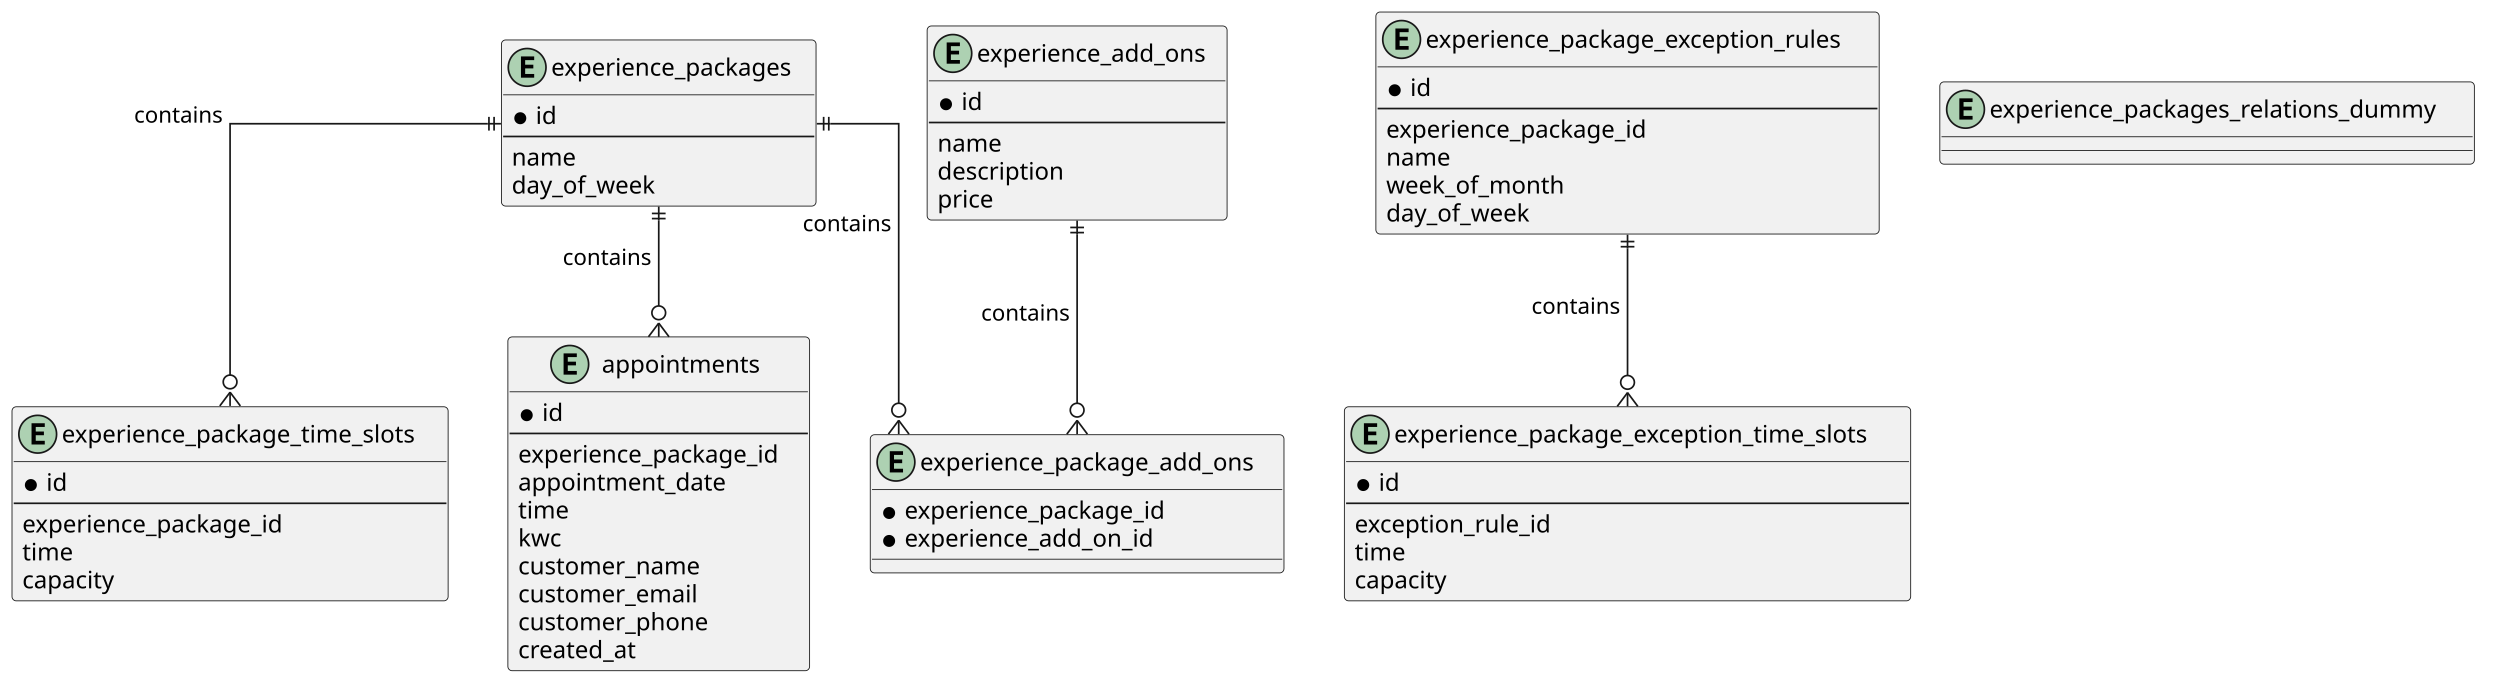
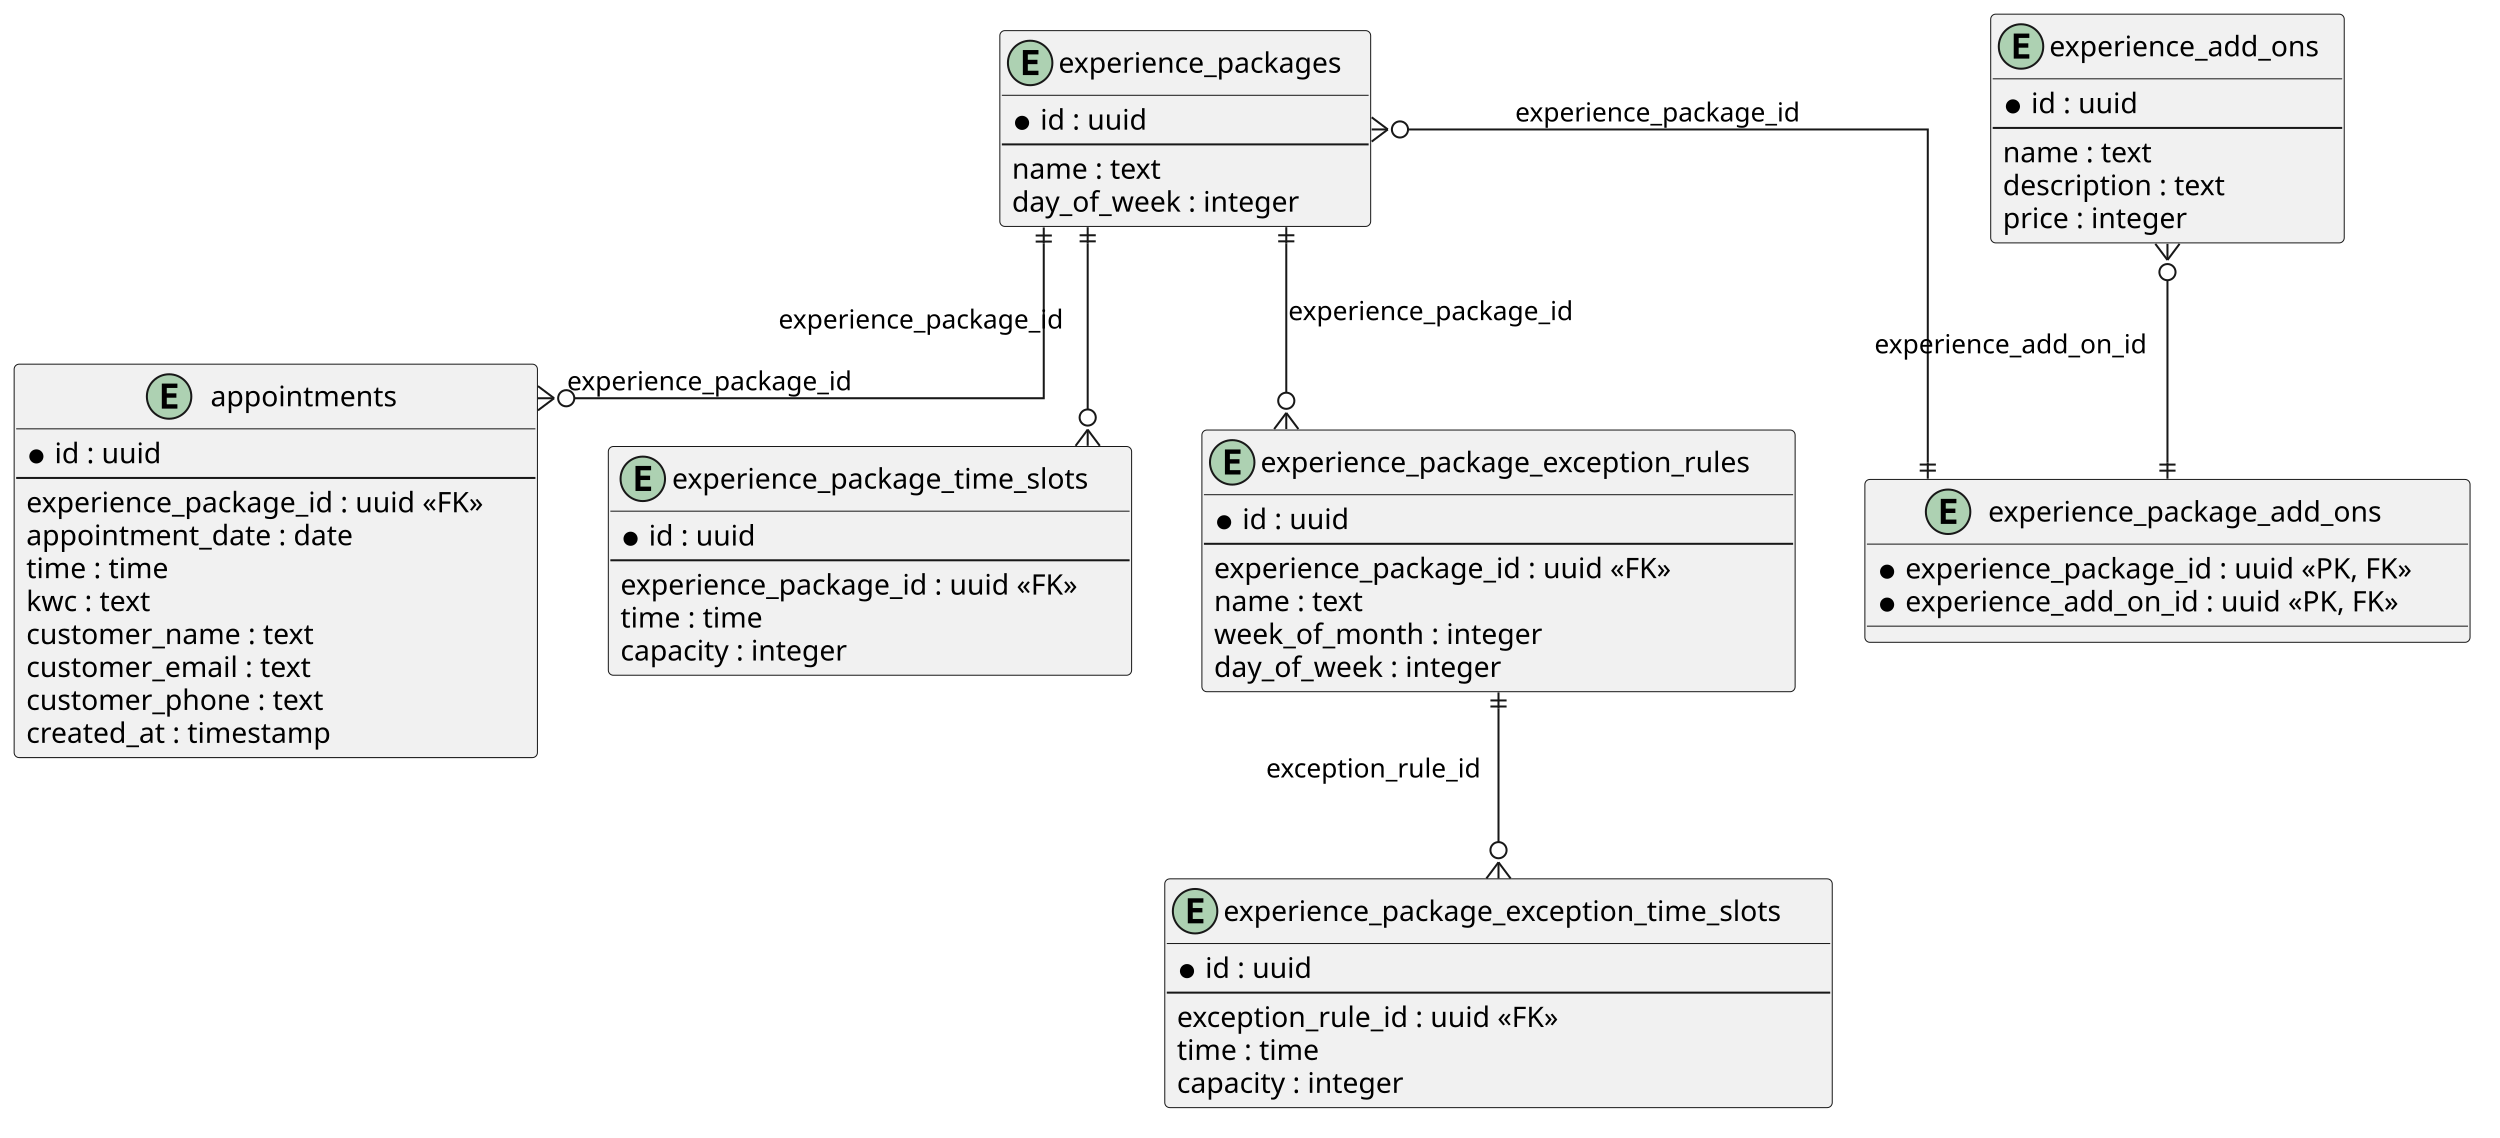
- <svg xmlns="http://www.w3.org/2000/svg" contentStyleType="text/css" data-diagram-type="CLASS" height="406px" preserveAspectRatio="none" style="width:1458px;height:406px;background:#FFFFFF;" version="1.1" viewBox="0 0 1458 406" width="1458px" zoomAndPan="magnify">
+ <svg xmlns="http://www.w3.org/2000/svg" contentStyleType="text/css" data-diagram-type="CLASS" height="563px" preserveAspectRatio="none" style="width:1237px;height:563px;background:#FFFFFF;" version="1.1" viewBox="0 0 1237 563" width="1237px" zoomAndPan="magnify">
  <defs />
  <g>
    <g class="entity" data-qualified-name="experience_packages" data-source-line="3" id="ent0002">
-       <rect fill="#F1F1F1" height="96.891" rx="2.5" ry="2.5" style="stroke:#181818;stroke-width:0.5;" width="183.484" x="292.43" y="23.3" />
-       <ellipse cx="307.43" cy="39.3" fill="#ADD1B2" rx="11" ry="11" style="stroke:#181818;stroke-width:1;" />
-       <path d="M311.539,45.3 L303.821,45.3 L303.821,32.909 L311.539,32.909 L311.539,35.066 L306.274,35.066 L306.274,37.737 L311.039,37.737 L311.039,39.894 L306.274,39.894 L306.274,43.144 L311.539,43.144 L311.539,45.3 Z " fill="#000000" />
-       <text fill="#000000" font-family="sans-serif" font-size="14" lengthAdjust="spacing" textLength="151.484" x="321.43" y="44.147">experience_packages</text>
-       <line style="stroke:#181818;stroke-width:0.5;" x1="293.43" x2="474.914" y1="55.3" y2="55.3" />
+       <rect fill="#F1F1F1" height="96.891" rx="2.5" ry="2.5" style="stroke:#181818;stroke-width:0.5;" width="183.484" x="494.72" y="15.15" />
+       <ellipse cx="509.72" cy="31.15" fill="#ADD1B2" rx="11" ry="11" style="stroke:#181818;stroke-width:1;" />
+       <path d="M513.829,37.15 L506.111,37.15 L506.111,24.759 L513.829,24.759 L513.829,26.916 L508.564,26.916 L508.564,29.587 L513.329,29.587 L513.329,31.744 L508.564,31.744 L508.564,34.994 L513.829,34.994 L513.829,37.15 Z " fill="#000000" />
+       <text fill="#000000" font-family="sans-serif" font-size="14" lengthAdjust="spacing" textLength="151.484" x="523.72" y="35.997">experience_packages</text>
+       <line style="stroke:#181818;stroke-width:0.5;" x1="495.72" x2="677.204" y1="47.15" y2="47.15" />
      <g data-visibility-modifier="IE_MANDATORY">
-         <ellipse cx="303.43" cy="68.948" fill="#000000" rx="3" ry="3" style="stroke:#000000;stroke-width:1;" />
+         <ellipse cx="505.72" cy="60.798" fill="#000000" rx="3" ry="3" style="stroke:#000000;stroke-width:1;" />
      </g>
-       <text fill="#000000" font-family="sans-serif" font-size="14" lengthAdjust="spacing" textLength="12.776" x="312.43" y="72.295">id</text>
-       <line style="stroke:#181818;stroke-width:1;" x1="293.43" x2="474.914" y1="79.597" y2="79.597" />
-       <text fill="#000000" font-family="sans-serif" font-size="14" lengthAdjust="spacing" textLength="39.703" x="298.43" y="96.592">name</text>
-       <text fill="#000000" font-family="sans-serif" font-size="14" lengthAdjust="spacing" textLength="90.029" x="298.43" y="112.889">day_of_week</text>
+       <text fill="#000000" font-family="sans-serif" font-size="14" lengthAdjust="spacing" textLength="56.916" x="514.72" y="64.145">id : uuid</text>
+       <line style="stroke:#181818;stroke-width:1;" x1="495.72" x2="677.204" y1="71.447" y2="71.447" />
+       <text fill="#000000" font-family="sans-serif" font-size="14" lengthAdjust="spacing" textLength="81.197" x="500.72" y="88.442">name : text</text>
+       <text fill="#000000" font-family="sans-serif" font-size="14" lengthAdjust="spacing" textLength="153.768" x="500.72" y="104.739">day_of_week : integer</text>
    </g>
-     <g class="entity" data-qualified-name="experience_add_ons" data-source-line="10" id="ent0003">
-       <rect fill="#F1F1F1" height="113.188" rx="2.5" ry="2.5" style="stroke:#181818;stroke-width:0.5;" width="174.926" x="540.71" y="15.15" />
-       <ellipse cx="555.71" cy="31.15" fill="#ADD1B2" rx="11" ry="11" style="stroke:#181818;stroke-width:1;" />
-       <path d="M559.819,37.15 L552.101,37.15 L552.101,24.759 L559.819,24.759 L559.819,26.916 L554.554,26.916 L554.554,29.587 L559.319,29.587 L559.319,31.744 L554.554,31.744 L554.554,34.994 L559.819,34.994 L559.819,37.15 Z " fill="#000000" />
-       <text fill="#000000" font-family="sans-serif" font-size="14" lengthAdjust="spacing" textLength="142.926" x="569.71" y="35.997">experience_add_ons</text>
-       <line style="stroke:#181818;stroke-width:0.5;" x1="541.71" x2="714.636" y1="47.15" y2="47.15" />
+     <g class="entity" data-qualified-name="appointments" data-source-line="10" id="ent0003">
+       <rect fill="#F1F1F1" height="194.672" rx="2.5" ry="2.5" style="stroke:#181818;stroke-width:0.5;" width="258.921" x="7" y="180.19" />
+       <ellipse cx="83.672" cy="196.19" fill="#ADD1B2" rx="11" ry="11" style="stroke:#181818;stroke-width:1;" />
+       <path d="M87.781,202.19 L80.062,202.19 L80.062,189.799 L87.781,189.799 L87.781,191.956 L82.516,191.956 L82.516,194.627 L87.281,194.627 L87.281,196.784 L82.516,196.784 L82.516,200.034 L87.781,200.034 L87.781,202.19 Z " fill="#000000" />
+       <text fill="#000000" font-family="sans-serif" font-size="14" lengthAdjust="spacing" textLength="97.077" x="104.172" y="201.037">appointments</text>
+       <line style="stroke:#181818;stroke-width:0.5;" x1="8" x2="264.921" y1="212.19" y2="212.19" />
      <g data-visibility-modifier="IE_MANDATORY">
-         <ellipse cx="551.71" cy="60.798" fill="#000000" rx="3" ry="3" style="stroke:#000000;stroke-width:1;" />
+         <ellipse cx="18" cy="225.838" fill="#000000" rx="3" ry="3" style="stroke:#000000;stroke-width:1;" />
      </g>
-       <text fill="#000000" font-family="sans-serif" font-size="14" lengthAdjust="spacing" textLength="12.776" x="560.71" y="64.145">id</text>
-       <line style="stroke:#181818;stroke-width:1;" x1="541.71" x2="714.636" y1="71.447" y2="71.447" />
-       <text fill="#000000" font-family="sans-serif" font-size="14" lengthAdjust="spacing" textLength="39.703" x="546.71" y="88.442">name</text>
-       <text fill="#000000" font-family="sans-serif" font-size="14" lengthAdjust="spacing" textLength="77.841" x="546.71" y="104.739">description</text>
-       <text fill="#000000" font-family="sans-serif" font-size="14" lengthAdjust="spacing" textLength="34.843" x="546.71" y="121.036">price</text>
+       <text fill="#000000" font-family="sans-serif" font-size="14" lengthAdjust="spacing" textLength="56.916" x="27" y="229.185">id : uuid</text>
+       <line style="stroke:#181818;stroke-width:1;" x1="8" x2="264.921" y1="236.487" y2="236.487" />
+       <text fill="#000000" font-family="sans-serif" font-size="14" lengthAdjust="spacing" textLength="246.921" x="13" y="253.482">experience_package_id : uuid «FK»</text>
+       <text fill="#000000" font-family="sans-serif" font-size="14" lengthAdjust="spacing" textLength="173.537" x="13" y="269.779">appointment_date : date</text>
+       <text fill="#000000" font-family="sans-serif" font-size="14" lengthAdjust="spacing" textLength="76.877" x="13" y="286.076">time : time</text>
+       <text fill="#000000" font-family="sans-serif" font-size="14" lengthAdjust="spacing" textLength="68.749" x="13" y="302.373">kwc : text</text>
+       <text fill="#000000" font-family="sans-serif" font-size="14" lengthAdjust="spacing" textLength="154.123" x="13" y="318.67">customer_name : text</text>
+       <text fill="#000000" font-family="sans-serif" font-size="14" lengthAdjust="spacing" textLength="153.029" x="13" y="334.966">customer_email : text</text>
+       <text fill="#000000" font-family="sans-serif" font-size="14" lengthAdjust="spacing" textLength="158.231" x="13" y="351.263">customer_phone : text</text>
+       <text fill="#000000" font-family="sans-serif" font-size="14" lengthAdjust="spacing" textLength="163.837" x="13" y="367.56">created_at : timestamp</text>
    </g>
-     <g class="entity" data-qualified-name="experience_package_time_slots" data-source-line="18" id="ent0004">
-       <rect fill="#F1F1F1" height="113.188" rx="2.5" ry="2.5" style="stroke:#181818;stroke-width:0.5;" width="254.352" x="7" y="237.23" />
-       <ellipse cx="22" cy="253.23" fill="#ADD1B2" rx="11" ry="11" style="stroke:#181818;stroke-width:1;" />
-       <path d="M26.109,259.23 L18.391,259.23 L18.391,246.839 L26.109,246.839 L26.109,248.996 L20.844,248.996 L20.844,251.667 L25.609,251.667 L25.609,253.824 L20.844,253.824 L20.844,257.074 L26.109,257.074 L26.109,259.23 Z " fill="#000000" />
-       <text fill="#000000" font-family="sans-serif" font-size="14" lengthAdjust="spacing" textLength="222.352" x="36" y="258.077">experience_package_time_slots</text>
-       <line style="stroke:#181818;stroke-width:0.5;" x1="8" x2="260.353" y1="269.23" y2="269.23" />
+     <g class="entity" data-qualified-name="experience_add_ons" data-source-line="23" id="ent0004">
+       <rect fill="#F1F1F1" height="113.188" rx="2.5" ry="2.5" style="stroke:#181818;stroke-width:0.5;" width="174.926" x="985" y="7" />
+       <ellipse cx="1000" cy="23" fill="#ADD1B2" rx="11" ry="11" style="stroke:#181818;stroke-width:1;" />
+       <path d="M1004.109,29 L996.391,29 L996.391,16.609 L1004.109,16.609 L1004.109,18.766 L998.844,18.766 L998.844,21.438 L1003.609,21.438 L1003.609,23.594 L998.844,23.594 L998.844,26.844 L1004.109,26.844 L1004.109,29 Z " fill="#000000" />
+       <text fill="#000000" font-family="sans-serif" font-size="14" lengthAdjust="spacing" textLength="142.926" x="1014" y="27.847">experience_add_ons</text>
+       <line style="stroke:#181818;stroke-width:0.5;" x1="986" x2="1158.926" y1="39" y2="39" />
      <g data-visibility-modifier="IE_MANDATORY">
-         <ellipse cx="18" cy="282.878" fill="#000000" rx="3" ry="3" style="stroke:#000000;stroke-width:1;" />
+         <ellipse cx="996" cy="52.648" fill="#000000" rx="3" ry="3" style="stroke:#000000;stroke-width:1;" />
      </g>
-       <text fill="#000000" font-family="sans-serif" font-size="14" lengthAdjust="spacing" textLength="12.776" x="27" y="286.225">id</text>
-       <line style="stroke:#181818;stroke-width:1;" x1="8" x2="260.353" y1="293.527" y2="293.527" />
-       <text fill="#000000" font-family="sans-serif" font-size="14" lengthAdjust="spacing" textLength="163.967" x="13" y="310.522">experience_package_id</text>
-       <text fill="#000000" font-family="sans-serif" font-size="14" lengthAdjust="spacing" textLength="31.63" x="13" y="326.819">time</text>
-       <text fill="#000000" font-family="sans-serif" font-size="14" lengthAdjust="spacing" textLength="59.103" x="13" y="343.116">capacity</text>
+       <text fill="#000000" font-family="sans-serif" font-size="14" lengthAdjust="spacing" textLength="56.916" x="1005" y="55.995">id : uuid</text>
+       <line style="stroke:#181818;stroke-width:1;" x1="986" x2="1158.926" y1="63.297" y2="63.297" />
+       <text fill="#000000" font-family="sans-serif" font-size="14" lengthAdjust="spacing" textLength="81.197" x="991" y="80.292">name : text</text>
+       <text fill="#000000" font-family="sans-serif" font-size="14" lengthAdjust="spacing" textLength="119.335" x="991" y="96.589">description : text</text>
+       <text fill="#000000" font-family="sans-serif" font-size="14" lengthAdjust="spacing" textLength="98.581" x="991" y="112.886">price : integer</text>
    </g>
-     <g class="entity" data-qualified-name="experience_package_exception_rules" data-source-line="26" id="ent0005">
-       <rect fill="#F1F1F1" height="129.484" rx="2.5" ry="2.5" style="stroke:#181818;stroke-width:0.5;" width="293.529" x="802.41" y="7" />
-       <ellipse cx="817.41" cy="23" fill="#ADD1B2" rx="11" ry="11" style="stroke:#181818;stroke-width:1;" />
-       <path d="M821.519,29 L813.801,29 L813.801,16.609 L821.519,16.609 L821.519,18.766 L816.254,18.766 L816.254,21.438 L821.019,21.438 L821.019,23.594 L816.254,23.594 L816.254,26.844 L821.519,26.844 L821.519,29 Z " fill="#000000" />
-       <text fill="#000000" font-family="sans-serif" font-size="14" lengthAdjust="spacing" textLength="261.529" x="831.41" y="27.847">experience_package_exception_rules</text>
-       <line style="stroke:#181818;stroke-width:0.5;" x1="803.41" x2="1094.939" y1="39" y2="39" />
+     <g class="entity" data-qualified-name="experience_package_time_slots" data-source-line="31" id="ent0005">
+       <rect fill="#F1F1F1" height="113.188" rx="2.5" ry="2.5" style="stroke:#181818;stroke-width:0.5;" width="258.921" x="301" y="220.93" />
+       <ellipse cx="318.056" cy="236.93" fill="#ADD1B2" rx="11" ry="11" style="stroke:#181818;stroke-width:1;" />
+       <path d="M322.165,242.93 L314.446,242.93 L314.446,230.539 L322.165,230.539 L322.165,232.696 L316.899,232.696 L316.899,235.368 L321.665,235.368 L321.665,237.524 L316.899,237.524 L316.899,240.774 L322.165,240.774 L322.165,242.93 Z " fill="#000000" />
+       <text fill="#000000" font-family="sans-serif" font-size="14" lengthAdjust="spacing" textLength="222.352" x="332.513" y="241.777">experience_package_time_slots</text>
+       <line style="stroke:#181818;stroke-width:0.5;" x1="302" x2="558.921" y1="252.93" y2="252.93" />
      <g data-visibility-modifier="IE_MANDATORY">
-         <ellipse cx="813.41" cy="52.648" fill="#000000" rx="3" ry="3" style="stroke:#000000;stroke-width:1;" />
+         <ellipse cx="312" cy="266.578" fill="#000000" rx="3" ry="3" style="stroke:#000000;stroke-width:1;" />
      </g>
-       <text fill="#000000" font-family="sans-serif" font-size="14" lengthAdjust="spacing" textLength="12.776" x="822.41" y="55.995">id</text>
-       <line style="stroke:#181818;stroke-width:1;" x1="803.41" x2="1094.939" y1="63.297" y2="63.297" />
-       <text fill="#000000" font-family="sans-serif" font-size="14" lengthAdjust="spacing" textLength="163.967" x="808.41" y="80.292">experience_package_id</text>
-       <text fill="#000000" font-family="sans-serif" font-size="14" lengthAdjust="spacing" textLength="39.703" x="808.41" y="96.589">name</text>
-       <text fill="#000000" font-family="sans-serif" font-size="14" lengthAdjust="spacing" textLength="109.717" x="808.41" y="112.886">week_of_month</text>
-       <text fill="#000000" font-family="sans-serif" font-size="14" lengthAdjust="spacing" textLength="90.029" x="808.41" y="129.183">day_of_week</text>
+       <text fill="#000000" font-family="sans-serif" font-size="14" lengthAdjust="spacing" textLength="56.916" x="321" y="269.925">id : uuid</text>
+       <line style="stroke:#181818;stroke-width:1;" x1="302" x2="558.921" y1="277.227" y2="277.227" />
+       <text fill="#000000" font-family="sans-serif" font-size="14" lengthAdjust="spacing" textLength="246.921" x="307" y="294.222">experience_package_id : uuid «FK»</text>
+       <text fill="#000000" font-family="sans-serif" font-size="14" lengthAdjust="spacing" textLength="76.877" x="307" y="310.519">time : time</text>
+       <text fill="#000000" font-family="sans-serif" font-size="14" lengthAdjust="spacing" textLength="122.842" x="307" y="326.816">capacity : integer</text>
    </g>
-     <g class="entity" data-qualified-name="experience_package_exception_time_slots" data-source-line="35" id="ent0006">
-       <rect fill="#F1F1F1" height="113.188" rx="2.5" ry="2.5" style="stroke:#181818;stroke-width:0.5;" width="330.266" x="784.04" y="237.23" />
-       <ellipse cx="799.04" cy="253.23" fill="#ADD1B2" rx="11" ry="11" style="stroke:#181818;stroke-width:1;" />
-       <path d="M803.149,259.23 L795.431,259.23 L795.431,246.839 L803.149,246.839 L803.149,248.996 L797.884,248.996 L797.884,251.667 L802.649,251.667 L802.649,253.824 L797.884,253.824 L797.884,257.074 L803.149,257.074 L803.149,259.23 Z " fill="#000000" />
-       <text fill="#000000" font-family="sans-serif" font-size="14" lengthAdjust="spacing" textLength="298.266" x="813.04" y="258.077">experience_package_exception_time_slots</text>
-       <line style="stroke:#181818;stroke-width:0.5;" x1="785.04" x2="1113.306" y1="269.23" y2="269.23" />
+     <g class="entity" data-qualified-name="experience_package_exception_rules" data-source-line="39" id="ent0006">
+       <rect fill="#F1F1F1" height="129.484" rx="2.5" ry="2.5" style="stroke:#181818;stroke-width:0.5;" width="293.529" x="594.7" y="212.78" />
+       <ellipse cx="609.7" cy="228.78" fill="#ADD1B2" rx="11" ry="11" style="stroke:#181818;stroke-width:1;" />
+       <path d="M613.809,234.78 L606.091,234.78 L606.091,222.389 L613.809,222.389 L613.809,224.546 L608.544,224.546 L608.544,227.218 L613.309,227.218 L613.309,229.374 L608.544,229.374 L608.544,232.624 L613.809,232.624 L613.809,234.78 Z " fill="#000000" />
+       <text fill="#000000" font-family="sans-serif" font-size="14" lengthAdjust="spacing" textLength="261.529" x="623.7" y="233.627">experience_package_exception_rules</text>
+       <line style="stroke:#181818;stroke-width:0.5;" x1="595.7" x2="887.229" y1="244.78" y2="244.78" />
      <g data-visibility-modifier="IE_MANDATORY">
-         <ellipse cx="795.04" cy="282.878" fill="#000000" rx="3" ry="3" style="stroke:#000000;stroke-width:1;" />
+         <ellipse cx="605.7" cy="258.428" fill="#000000" rx="3" ry="3" style="stroke:#000000;stroke-width:1;" />
      </g>
-       <text fill="#000000" font-family="sans-serif" font-size="14" lengthAdjust="spacing" textLength="12.776" x="804.04" y="286.225">id</text>
-       <line style="stroke:#181818;stroke-width:1;" x1="785.04" x2="1113.306" y1="293.527" y2="293.527" />
-       <text fill="#000000" font-family="sans-serif" font-size="14" lengthAdjust="spacing" textLength="122.821" x="790.04" y="310.522">exception_rule_id</text>
-       <text fill="#000000" font-family="sans-serif" font-size="14" lengthAdjust="spacing" textLength="31.63" x="790.04" y="326.819">time</text>
-       <text fill="#000000" font-family="sans-serif" font-size="14" lengthAdjust="spacing" textLength="59.103" x="790.04" y="343.116">capacity</text>
+       <text fill="#000000" font-family="sans-serif" font-size="14" lengthAdjust="spacing" textLength="56.916" x="614.7" y="261.775">id : uuid</text>
+       <line style="stroke:#181818;stroke-width:1;" x1="595.7" x2="887.229" y1="269.077" y2="269.077" />
+       <text fill="#000000" font-family="sans-serif" font-size="14" lengthAdjust="spacing" textLength="246.921" x="600.7" y="286.072">experience_package_id : uuid «FK»</text>
+       <text fill="#000000" font-family="sans-serif" font-size="14" lengthAdjust="spacing" textLength="81.197" x="600.7" y="302.369">name : text</text>
+       <text fill="#000000" font-family="sans-serif" font-size="14" lengthAdjust="spacing" textLength="173.455" x="600.7" y="318.666">week_of_month : integer</text>
+       <text fill="#000000" font-family="sans-serif" font-size="14" lengthAdjust="spacing" textLength="153.768" x="600.7" y="334.963">day_of_week : integer</text>
    </g>
-     <g class="entity" data-qualified-name="experience_package_add_ons" data-source-line="43" id="ent0007">
-       <rect fill="#F1F1F1" height="80.594" rx="2.5" ry="2.5" style="stroke:#181818;stroke-width:0.5;" width="241.275" x="507.54" y="253.53" />
-       <ellipse cx="522.54" cy="269.53" fill="#ADD1B2" rx="11" ry="11" style="stroke:#181818;stroke-width:1;" />
-       <path d="M526.649,275.53 L518.931,275.53 L518.931,263.139 L526.649,263.139 L526.649,265.296 L521.384,265.296 L521.384,267.967 L526.149,267.967 L526.149,270.124 L521.384,270.124 L521.384,273.374 L526.649,273.374 L526.649,275.53 Z " fill="#000000" />
-       <text fill="#000000" font-family="sans-serif" font-size="14" lengthAdjust="spacing" textLength="209.275" x="536.54" y="274.377">experience_package_add_ons</text>
-       <line style="stroke:#181818;stroke-width:0.5;" x1="508.54" x2="747.815" y1="285.53" y2="285.53" />
+     <g class="entity" data-qualified-name="experience_package_exception_time_slots" data-source-line="48" id="ent0007">
+       <rect fill="#F1F1F1" height="113.188" rx="2.5" ry="2.5" style="stroke:#181818;stroke-width:0.5;" width="330.266" x="576.33" y="434.86" />
+       <ellipse cx="591.33" cy="450.86" fill="#ADD1B2" rx="11" ry="11" style="stroke:#181818;stroke-width:1;" />
+       <path d="M595.439,456.86 L587.721,456.86 L587.721,444.469 L595.439,444.469 L595.439,446.626 L590.174,446.626 L590.174,449.298 L594.939,449.298 L594.939,451.454 L590.174,451.454 L590.174,454.704 L595.439,454.704 L595.439,456.86 Z " fill="#000000" />
+       <text fill="#000000" font-family="sans-serif" font-size="14" lengthAdjust="spacing" textLength="298.266" x="605.33" y="455.707">experience_package_exception_time_slots</text>
+       <line style="stroke:#181818;stroke-width:0.5;" x1="577.33" x2="905.596" y1="466.86" y2="466.86" />
      <g data-visibility-modifier="IE_MANDATORY">
-         <ellipse cx="518.54" cy="299.178" fill="#000000" rx="3" ry="3" style="stroke:#000000;stroke-width:1;" />
+         <ellipse cx="587.33" cy="480.508" fill="#000000" rx="3" ry="3" style="stroke:#000000;stroke-width:1;" />
      </g>
-       <text fill="#000000" font-family="sans-serif" font-size="14" lengthAdjust="spacing" textLength="163.967" x="527.54" y="302.525">experience_package_id</text>
+       <text fill="#000000" font-family="sans-serif" font-size="14" lengthAdjust="spacing" textLength="56.916" x="596.33" y="483.855">id : uuid</text>
+       <line style="stroke:#181818;stroke-width:1;" x1="577.33" x2="905.596" y1="491.157" y2="491.157" />
+       <text fill="#000000" font-family="sans-serif" font-size="14" lengthAdjust="spacing" textLength="205.775" x="582.33" y="508.152">exception_rule_id : uuid «FK»</text>
+       <text fill="#000000" font-family="sans-serif" font-size="14" lengthAdjust="spacing" textLength="76.877" x="582.33" y="524.449">time : time</text>
+       <text fill="#000000" font-family="sans-serif" font-size="14" lengthAdjust="spacing" textLength="122.842" x="582.33" y="540.746">capacity : integer</text>
+     </g>
+     <g class="entity" data-qualified-name="experience_package_add_ons" data-source-line="56" id="ent0008">
+       <rect fill="#F1F1F1" height="80.594" rx="2.5" ry="2.5" style="stroke:#181818;stroke-width:0.5;" width="299.444" x="922.74" y="237.23" />
+       <ellipse cx="963.916" cy="253.23" fill="#ADD1B2" rx="11" ry="11" style="stroke:#181818;stroke-width:1;" />
+       <path d="M968.025,259.23 L960.307,259.23 L960.307,246.839 L968.025,246.839 L968.025,248.996 L962.76,248.996 L962.76,251.667 L967.525,251.667 L967.525,253.824 L962.76,253.824 L962.76,257.074 L968.025,257.074 L968.025,259.23 Z " fill="#000000" />
+       <text fill="#000000" font-family="sans-serif" font-size="14" lengthAdjust="spacing" textLength="209.275" x="983.733" y="258.077">experience_package_add_ons</text>
+       <line style="stroke:#181818;stroke-width:0.5;" x1="923.74" x2="1221.184" y1="269.23" y2="269.23" />
      <g data-visibility-modifier="IE_MANDATORY">
-         <ellipse cx="518.54" cy="315.475" fill="#000000" rx="3" ry="3" style="stroke:#000000;stroke-width:1;" />
+         <ellipse cx="933.74" cy="282.878" fill="#000000" rx="3" ry="3" style="stroke:#000000;stroke-width:1;" />
      </g>
-       <text fill="#000000" font-family="sans-serif" font-size="14" lengthAdjust="spacing" textLength="155.408" x="527.54" y="318.822">experience_add_on_id</text>
-       <line style="stroke:#181818;stroke-width:0.5;" x1="508.54" x2="747.815" y1="326.124" y2="326.124" />
+       <text fill="#000000" font-family="sans-serif" font-size="14" lengthAdjust="spacing" textLength="273.444" x="942.74" y="286.225">experience_package_id : uuid «PK, FK»</text>
+       <g data-visibility-modifier="IE_MANDATORY">
+         <ellipse cx="933.74" cy="299.175" fill="#000000" rx="3" ry="3" style="stroke:#000000;stroke-width:1;" />
+       </g>
+       <text fill="#000000" font-family="sans-serif" font-size="14" lengthAdjust="spacing" textLength="264.886" x="942.74" y="302.522">experience_add_on_id : uuid «PK, FK»</text>
+       <line style="stroke:#181818;stroke-width:0.5;" x1="923.74" x2="1221.184" y1="309.824" y2="309.824" />
    </g>
-     <g class="entity" data-qualified-name="experience_packages_relations_dummy" data-source-line="48" id="ent0008">
-       <rect fill="#F1F1F1" height="48" rx="2.5" ry="2.5" style="stroke:#181818;stroke-width:0.5;" width="311.754" x="1131.3" y="47.75" />
-       <ellipse cx="1146.3" cy="63.75" fill="#ADD1B2" rx="11" ry="11" style="stroke:#181818;stroke-width:1;" />
-       <path d="M1150.409,69.75 L1142.691,69.75 L1142.691,57.359 L1150.409,57.359 L1150.409,59.516 L1145.144,59.516 L1145.144,62.188 L1149.909,62.188 L1149.909,64.344 L1145.144,64.344 L1145.144,67.594 L1150.409,67.594 L1150.409,69.75 Z " fill="#000000" />
-       <text fill="#000000" font-family="sans-serif" font-size="14" lengthAdjust="spacing" textLength="279.754" x="1160.3" y="68.597">experience_packages_relations_dummy</text>
-       <line style="stroke:#181818;stroke-width:0.5;" x1="1132.3" x2="1442.054" y1="79.75" y2="79.75" />
-       <line style="stroke:#181818;stroke-width:0.5;" x1="1132.3" x2="1442.054" y1="87.75" y2="87.75" />
+     <g class="link" data-entity-1="ent0002" data-entity-2="ent0003" data-link-type="crowfoot" data-source-line="61" id="lnk9">
+       <path codeLine="61" d="M516.45,120.53 C516.45,158.62 516.45,197.05 516.45,197.05 C516.45,197.05 394.25,197.05 284.17,197.05" fill="none" id="experience_packages-appointments" style="stroke:#181818;stroke-width:1;" />
+       <line style="stroke:#181818;stroke-width:1;" x1="512.45" x2="520.45" y1="116.53" y2="116.53" />
+       <line style="stroke:#181818;stroke-width:1;" x1="512.45" x2="520.45" y1="119.53" y2="119.53" />
+       <line style="stroke:#181818;stroke-width:1;" x1="516.45" x2="516.45" y1="120.53" y2="112.53" />
+       <line style="stroke:#181818;stroke-width:1;" x1="274.17" x2="266.17" y1="197.05" y2="203.05" />
+       <line style="stroke:#181818;stroke-width:1;" x1="274.17" x2="266.17" y1="197.05" y2="191.05" />
+       <line style="stroke:#181818;stroke-width:1;" x1="274.17" x2="266.17" y1="197.05" y2="197.05" />
+       <ellipse cx="280.17" cy="197.05" fill="none" rx="4" ry="4" style="stroke:#181818;stroke-width:1;" />
+       <text fill="#000000" font-family="sans-serif" font-size="13" lengthAdjust="spacing" textLength="152.255" x="280.57" y="193.117">experience_package_id</text>
    </g>
-     <g class="entity" data-qualified-name="appointments" data-source-line="51" id="ent0009">
-       <rect fill="#F1F1F1" height="194.672" rx="2.5" ry="2.5" style="stroke:#181818;stroke-width:0.5;" width="175.967" x="296.19" y="196.49" />
-       <ellipse cx="332.29" cy="212.49" fill="#ADD1B2" rx="11" ry="11" style="stroke:#181818;stroke-width:1;" />
-       <path d="M336.4,218.49 L328.681,218.49 L328.681,206.099 L336.4,206.099 L336.4,208.256 L331.134,208.256 L331.134,210.928 L335.9,210.928 L335.9,213.084 L331.134,213.084 L331.134,216.334 L336.4,216.334 L336.4,218.49 Z " fill="#000000" />
-       <text fill="#000000" font-family="sans-serif" font-size="14" lengthAdjust="spacing" textLength="97.077" x="350.979" y="217.337">appointments</text>
-       <line style="stroke:#181818;stroke-width:0.5;" x1="297.19" x2="471.157" y1="228.49" y2="228.49" />
-       <g data-visibility-modifier="IE_MANDATORY">
-         <ellipse cx="307.19" cy="242.138" fill="#000000" rx="3" ry="3" style="stroke:#000000;stroke-width:1;" />
-       </g>
-       <text fill="#000000" font-family="sans-serif" font-size="14" lengthAdjust="spacing" textLength="12.776" x="316.19" y="245.485">id</text>
-       <line style="stroke:#181818;stroke-width:1;" x1="297.19" x2="471.157" y1="252.787" y2="252.787" />
-       <text fill="#000000" font-family="sans-serif" font-size="14" lengthAdjust="spacing" textLength="163.967" x="302.19" y="269.782">experience_package_id</text>
-       <text fill="#000000" font-family="sans-serif" font-size="14" lengthAdjust="spacing" textLength="128.352" x="302.19" y="286.079">appointment_date</text>
-       <text fill="#000000" font-family="sans-serif" font-size="14" lengthAdjust="spacing" textLength="31.63" x="302.19" y="302.376">time</text>
-       <text fill="#000000" font-family="sans-serif" font-size="14" lengthAdjust="spacing" textLength="27.255" x="302.19" y="318.673">kwc</text>
-       <text fill="#000000" font-family="sans-serif" font-size="14" lengthAdjust="spacing" textLength="112.629" x="302.19" y="334.969">customer_name</text>
-       <text fill="#000000" font-family="sans-serif" font-size="14" lengthAdjust="spacing" textLength="111.535" x="302.19" y="351.266">customer_email</text>
-       <text fill="#000000" font-family="sans-serif" font-size="14" lengthAdjust="spacing" textLength="116.737" x="302.19" y="367.563">customer_phone</text>
-       <text fill="#000000" font-family="sans-serif" font-size="14" lengthAdjust="spacing" textLength="74.703" x="302.19" y="383.86">created_at</text>
+     <g class="link" data-entity-1="ent0002" data-entity-2="ent0005" data-link-type="crowfoot" data-source-line="62" id="lnk10">
+       <path codeLine="62" d="M538.19,120.41 C538.19,152.59 538.19,168.87 538.19,202.59" fill="none" id="experience_packages-experience_package_time_slots" style="stroke:#181818;stroke-width:1;" />
+       <line style="stroke:#181818;stroke-width:1;" x1="534.19" x2="542.19" y1="116.41" y2="116.41" />
+       <line style="stroke:#181818;stroke-width:1;" x1="534.19" x2="542.19" y1="119.41" y2="119.41" />
+       <line style="stroke:#181818;stroke-width:1;" x1="538.19" x2="538.19" y1="120.41" y2="112.41" />
+       <line style="stroke:#181818;stroke-width:1;" x1="538.19" x2="544.19" y1="212.59" y2="220.59" />
+       <line style="stroke:#181818;stroke-width:1;" x1="538.19" x2="532.19" y1="212.59" y2="220.59" />
+       <line style="stroke:#181818;stroke-width:1;" x1="538.19" x2="538.19" y1="212.59" y2="220.59" />
+       <ellipse cx="538.19" cy="206.59" fill="none" rx="4" ry="4" style="stroke:#181818;stroke-width:1;" />
+       <text fill="#000000" font-family="sans-serif" font-size="13" lengthAdjust="spacing" textLength="152.255" x="385.19" y="162.567">experience_package_id</text>
    </g>
-     <g class="link" data-entity-1="ent0002" data-entity-2="ent0004" data-link-type="crowfoot" data-source-line="64" id="lnk10">
-       <path codeLine="64" d="M284.15,72.16 C212.87,72.16 134.18,72.16 134.18,72.16 C134.18,72.16 134.18,153.06 134.18,218.74" fill="none" id="experience_packages-experience_package_time_slots" style="stroke:#181818;stroke-width:1;" />
-       <line style="stroke:#181818;stroke-width:1;" x1="288.15" x2="288.15" y1="68.16" y2="76.16" />
-       <line style="stroke:#181818;stroke-width:1;" x1="285.15" x2="285.15" y1="68.16" y2="76.16" />
-       <line style="stroke:#181818;stroke-width:1;" x1="284.15" x2="292.15" y1="72.16" y2="72.16" />
-       <line style="stroke:#181818;stroke-width:1;" x1="134.18" x2="140.18" y1="228.74" y2="236.74" />
-       <line style="stroke:#181818;stroke-width:1;" x1="134.18" x2="128.18" y1="228.74" y2="236.74" />
-       <line style="stroke:#181818;stroke-width:1;" x1="134.18" x2="134.18" y1="228.74" y2="236.74" />
-       <ellipse cx="134.18" cy="222.74" fill="none" rx="4" ry="4" style="stroke:#181818;stroke-width:1;" />
-       <text fill="#000000" font-family="sans-serif" font-size="13" lengthAdjust="spacing" textLength="55.028" x="78.18" y="71.527">contains</text>
+     <g class="link" data-entity-1="ent0002" data-entity-2="ent0006" data-link-type="crowfoot" data-source-line="63" id="lnk11">
+       <path codeLine="63" d="M636.45,120.41 C636.45,150 636.45,162.14 636.45,194.3" fill="none" id="experience_packages-experience_package_exception_rules" style="stroke:#181818;stroke-width:1;" />
+       <line style="stroke:#181818;stroke-width:1;" x1="632.45" x2="640.45" y1="116.41" y2="116.41" />
+       <line style="stroke:#181818;stroke-width:1;" x1="632.45" x2="640.45" y1="119.41" y2="119.41" />
+       <line style="stroke:#181818;stroke-width:1;" x1="636.45" x2="636.45" y1="120.41" y2="112.41" />
+       <line style="stroke:#181818;stroke-width:1;" x1="636.45" x2="642.45" y1="204.3" y2="212.3" />
+       <line style="stroke:#181818;stroke-width:1;" x1="636.45" x2="630.45" y1="204.3" y2="212.3" />
+       <line style="stroke:#181818;stroke-width:1;" x1="636.45" x2="636.45" y1="204.3" y2="212.3" />
+       <ellipse cx="636.45" cy="198.3" fill="none" rx="4" ry="4" style="stroke:#181818;stroke-width:1;" />
+       <text fill="#000000" font-family="sans-serif" font-size="13" lengthAdjust="spacing" textLength="152.255" x="637.45" y="158.417">experience_package_id</text>
    </g>
-     <g class="link" data-entity-1="ent0005" data-entity-2="ent0006" data-link-type="crowfoot" data-source-line="65" id="lnk11">
-       <path codeLine="65" d="M949.18,144.88 C949.18,176.62 949.18,188.43 949.18,218.99" fill="none" id="experience_package_exception_rules-experience_package_exception_time_slots" style="stroke:#181818;stroke-width:1;" />
-       <line style="stroke:#181818;stroke-width:1;" x1="945.18" x2="953.18" y1="140.88" y2="140.88" />
-       <line style="stroke:#181818;stroke-width:1;" x1="945.18" x2="953.18" y1="143.88" y2="143.88" />
-       <line style="stroke:#181818;stroke-width:1;" x1="949.18" x2="949.18" y1="144.88" y2="136.88" />
-       <line style="stroke:#181818;stroke-width:1;" x1="949.18" x2="955.18" y1="228.99" y2="236.99" />
-       <line style="stroke:#181818;stroke-width:1;" x1="949.18" x2="943.18" y1="228.99" y2="236.99" />
-       <line style="stroke:#181818;stroke-width:1;" x1="949.18" x2="949.18" y1="228.99" y2="236.99" />
-       <ellipse cx="949.18" cy="222.99" fill="none" rx="4" ry="4" style="stroke:#181818;stroke-width:1;" />
-       <text fill="#000000" font-family="sans-serif" font-size="13" lengthAdjust="spacing" textLength="55.028" x="893.18" y="182.997">contains</text>
+     <g class="link" data-entity-1="ent0006" data-entity-2="ent0007" data-link-type="crowfoot" data-source-line="65" id="lnk12">
+       <path codeLine="65" d="M741.46,350.58 C741.46,379.96 741.46,388.35 741.46,416.67" fill="none" id="experience_package_exception_rules-experience_package_exception_time_slots" style="stroke:#181818;stroke-width:1;" />
+       <line style="stroke:#181818;stroke-width:1;" x1="737.46" x2="745.46" y1="346.58" y2="346.58" />
+       <line style="stroke:#181818;stroke-width:1;" x1="737.46" x2="745.46" y1="349.58" y2="349.58" />
+       <line style="stroke:#181818;stroke-width:1;" x1="741.46" x2="741.46" y1="350.58" y2="342.58" />
+       <line style="stroke:#181818;stroke-width:1;" x1="741.46" x2="747.46" y1="426.67" y2="434.67" />
+       <line style="stroke:#181818;stroke-width:1;" x1="741.46" x2="735.46" y1="426.67" y2="434.67" />
+       <line style="stroke:#181818;stroke-width:1;" x1="741.46" x2="741.46" y1="426.67" y2="434.67" />
+       <ellipse cx="741.46" cy="420.67" fill="none" rx="4" ry="4" style="stroke:#181818;stroke-width:1;" />
+       <text fill="#000000" font-family="sans-serif" font-size="13" lengthAdjust="spacing" textLength="114.048" x="626.46" y="384.697">exception_rule_id</text>
    </g>
-     <g class="link" data-entity-1="ent0002" data-entity-2="ent0007" data-link-type="crowfoot" data-source-line="66" id="lnk12">
-       <path codeLine="66" d="M484.35,72.16 C510.56,72.16 524.13,72.16 524.13,72.16 C524.13,72.16 524.13,171.17 524.13,235.17" fill="none" id="experience_packages-experience_package_add_ons" style="stroke:#181818;stroke-width:1;" />
-       <line style="stroke:#181818;stroke-width:1;" x1="480.35" x2="480.35" y1="76.16" y2="68.16" />
-       <line style="stroke:#181818;stroke-width:1;" x1="483.35" x2="483.35" y1="76.16" y2="68.16" />
-       <line style="stroke:#181818;stroke-width:1;" x1="484.35" x2="476.35" y1="72.16" y2="72.16" />
-       <line style="stroke:#181818;stroke-width:1;" x1="524.13" x2="530.13" y1="245.17" y2="253.17" />
-       <line style="stroke:#181818;stroke-width:1;" x1="524.13" x2="518.13" y1="245.17" y2="253.17" />
-       <line style="stroke:#181818;stroke-width:1;" x1="524.13" x2="524.13" y1="245.17" y2="253.17" />
-       <ellipse cx="524.13" cy="239.17" fill="none" rx="4" ry="4" style="stroke:#181818;stroke-width:1;" />
-       <text fill="#000000" font-family="sans-serif" font-size="13" lengthAdjust="spacing" textLength="55.028" x="468.13" y="134.847">contains</text>
+     <g class="link" data-entity-1="ent0002" data-entity-2="ent0008" data-link-type="crowfoot" data-source-line="67" id="lnk13">
+       <path codeLine="67" d="M696.7,64.05 C805.53,64.05 953.87,64.05 953.87,64.05 C953.87,64.05 953.87,166.93 953.87,228.87" fill="none" id="experience_packages-experience_package_add_ons" style="stroke:#181818;stroke-width:1;" />
+       <line style="stroke:#181818;stroke-width:1;" x1="686.7" x2="678.7" y1="64.05" y2="70.05" />
+       <line style="stroke:#181818;stroke-width:1;" x1="686.7" x2="678.7" y1="64.05" y2="58.05" />
+       <line style="stroke:#181818;stroke-width:1;" x1="686.7" x2="678.7" y1="64.05" y2="64.05" />
+       <ellipse cx="692.7" cy="64.05" fill="none" rx="4" ry="4" style="stroke:#181818;stroke-width:1;" />
+       <line style="stroke:#181818;stroke-width:1;" x1="957.87" x2="949.87" y1="232.87" y2="232.87" />
+       <line style="stroke:#181818;stroke-width:1;" x1="957.87" x2="949.87" y1="229.87" y2="229.87" />
+       <line style="stroke:#181818;stroke-width:1;" x1="953.87" x2="953.87" y1="228.87" y2="236.87" />
+       <text fill="#000000" font-family="sans-serif" font-size="13" lengthAdjust="spacing" textLength="152.255" x="749.69" y="60.117">experience_package_id</text>
    </g>
-     <g class="link" data-entity-1="ent0003" data-entity-2="ent0007" data-link-type="crowfoot" data-source-line="67" id="lnk13">
-       <path codeLine="67" d="M628.18,136.65 C628.18,175.59 628.18,200.29 628.18,235.19" fill="none" id="experience_add_ons-experience_package_add_ons" style="stroke:#181818;stroke-width:1;" />
-       <line style="stroke:#181818;stroke-width:1;" x1="624.18" x2="632.18" y1="132.65" y2="132.65" />
-       <line style="stroke:#181818;stroke-width:1;" x1="624.18" x2="632.18" y1="135.65" y2="135.65" />
-       <line style="stroke:#181818;stroke-width:1;" x1="628.18" x2="628.18" y1="136.65" y2="128.65" />
-       <line style="stroke:#181818;stroke-width:1;" x1="628.18" x2="634.18" y1="245.19" y2="253.19" />
-       <line style="stroke:#181818;stroke-width:1;" x1="628.18" x2="622.18" y1="245.19" y2="253.19" />
-       <line style="stroke:#181818;stroke-width:1;" x1="628.18" x2="628.18" y1="245.19" y2="253.19" />
-       <ellipse cx="628.18" cy="239.19" fill="none" rx="4" ry="4" style="stroke:#181818;stroke-width:1;" />
-       <text fill="#000000" font-family="sans-serif" font-size="13" lengthAdjust="spacing" textLength="55.028" x="572.18" y="186.987">contains</text>
-     </g>
-     <g class="link" data-entity-1="ent0002" data-entity-2="ent0009" data-link-type="crowfoot" data-source-line="68" id="lnk14">
-       <path codeLine="68" d="M384.18,128.48 C384.18,150.83 384.18,152.15 384.18,178.43" fill="none" id="experience_packages-appointments" style="stroke:#181818;stroke-width:1;" />
-       <line style="stroke:#181818;stroke-width:1;" x1="380.18" x2="388.18" y1="124.48" y2="124.48" />
-       <line style="stroke:#181818;stroke-width:1;" x1="380.18" x2="388.18" y1="127.48" y2="127.48" />
-       <line style="stroke:#181818;stroke-width:1;" x1="384.18" x2="384.18" y1="128.48" y2="120.48" />
-       <line style="stroke:#181818;stroke-width:1;" x1="384.18" x2="390.18" y1="188.43" y2="196.43" />
-       <line style="stroke:#181818;stroke-width:1;" x1="384.18" x2="378.18" y1="188.43" y2="196.43" />
-       <line style="stroke:#181818;stroke-width:1;" x1="384.18" x2="384.18" y1="188.43" y2="196.43" />
-       <ellipse cx="384.18" cy="182.43" fill="none" rx="4" ry="4" style="stroke:#181818;stroke-width:1;" />
-       <text fill="#000000" font-family="sans-serif" font-size="13" lengthAdjust="spacing" textLength="55.028" x="328.18" y="154.527">contains</text>
+     <g class="link" data-entity-1="ent0004" data-entity-2="ent0008" data-link-type="crowfoot" data-source-line="68" id="lnk14">
+       <path codeLine="68" d="M1072.46,138.65 C1072.46,175.28 1072.46,195.99 1072.46,228.88" fill="none" id="experience_add_ons-experience_package_add_ons" style="stroke:#181818;stroke-width:1;" />
+       <line style="stroke:#181818;stroke-width:1;" x1="1072.46" x2="1066.46" y1="128.65" y2="120.65" />
+       <line style="stroke:#181818;stroke-width:1;" x1="1072.46" x2="1078.46" y1="128.65" y2="120.65" />
+       <line style="stroke:#181818;stroke-width:1;" x1="1072.46" x2="1072.46" y1="128.65" y2="120.65" />
+       <ellipse cx="1072.46" cy="134.65" fill="none" rx="4" ry="4" style="stroke:#181818;stroke-width:1;" />
+       <line style="stroke:#181818;stroke-width:1;" x1="1076.46" x2="1068.46" y1="232.88" y2="232.88" />
+       <line style="stroke:#181818;stroke-width:1;" x1="1076.46" x2="1068.46" y1="229.88" y2="229.88" />
+       <line style="stroke:#181818;stroke-width:1;" x1="1072.46" x2="1072.46" y1="228.88" y2="236.88" />
+       <text fill="#000000" font-family="sans-serif" font-size="13" lengthAdjust="spacing" textLength="144.308" x="927.46" y="174.827">experience_add_on_id</text>
    </g>
  </g>
</svg>
